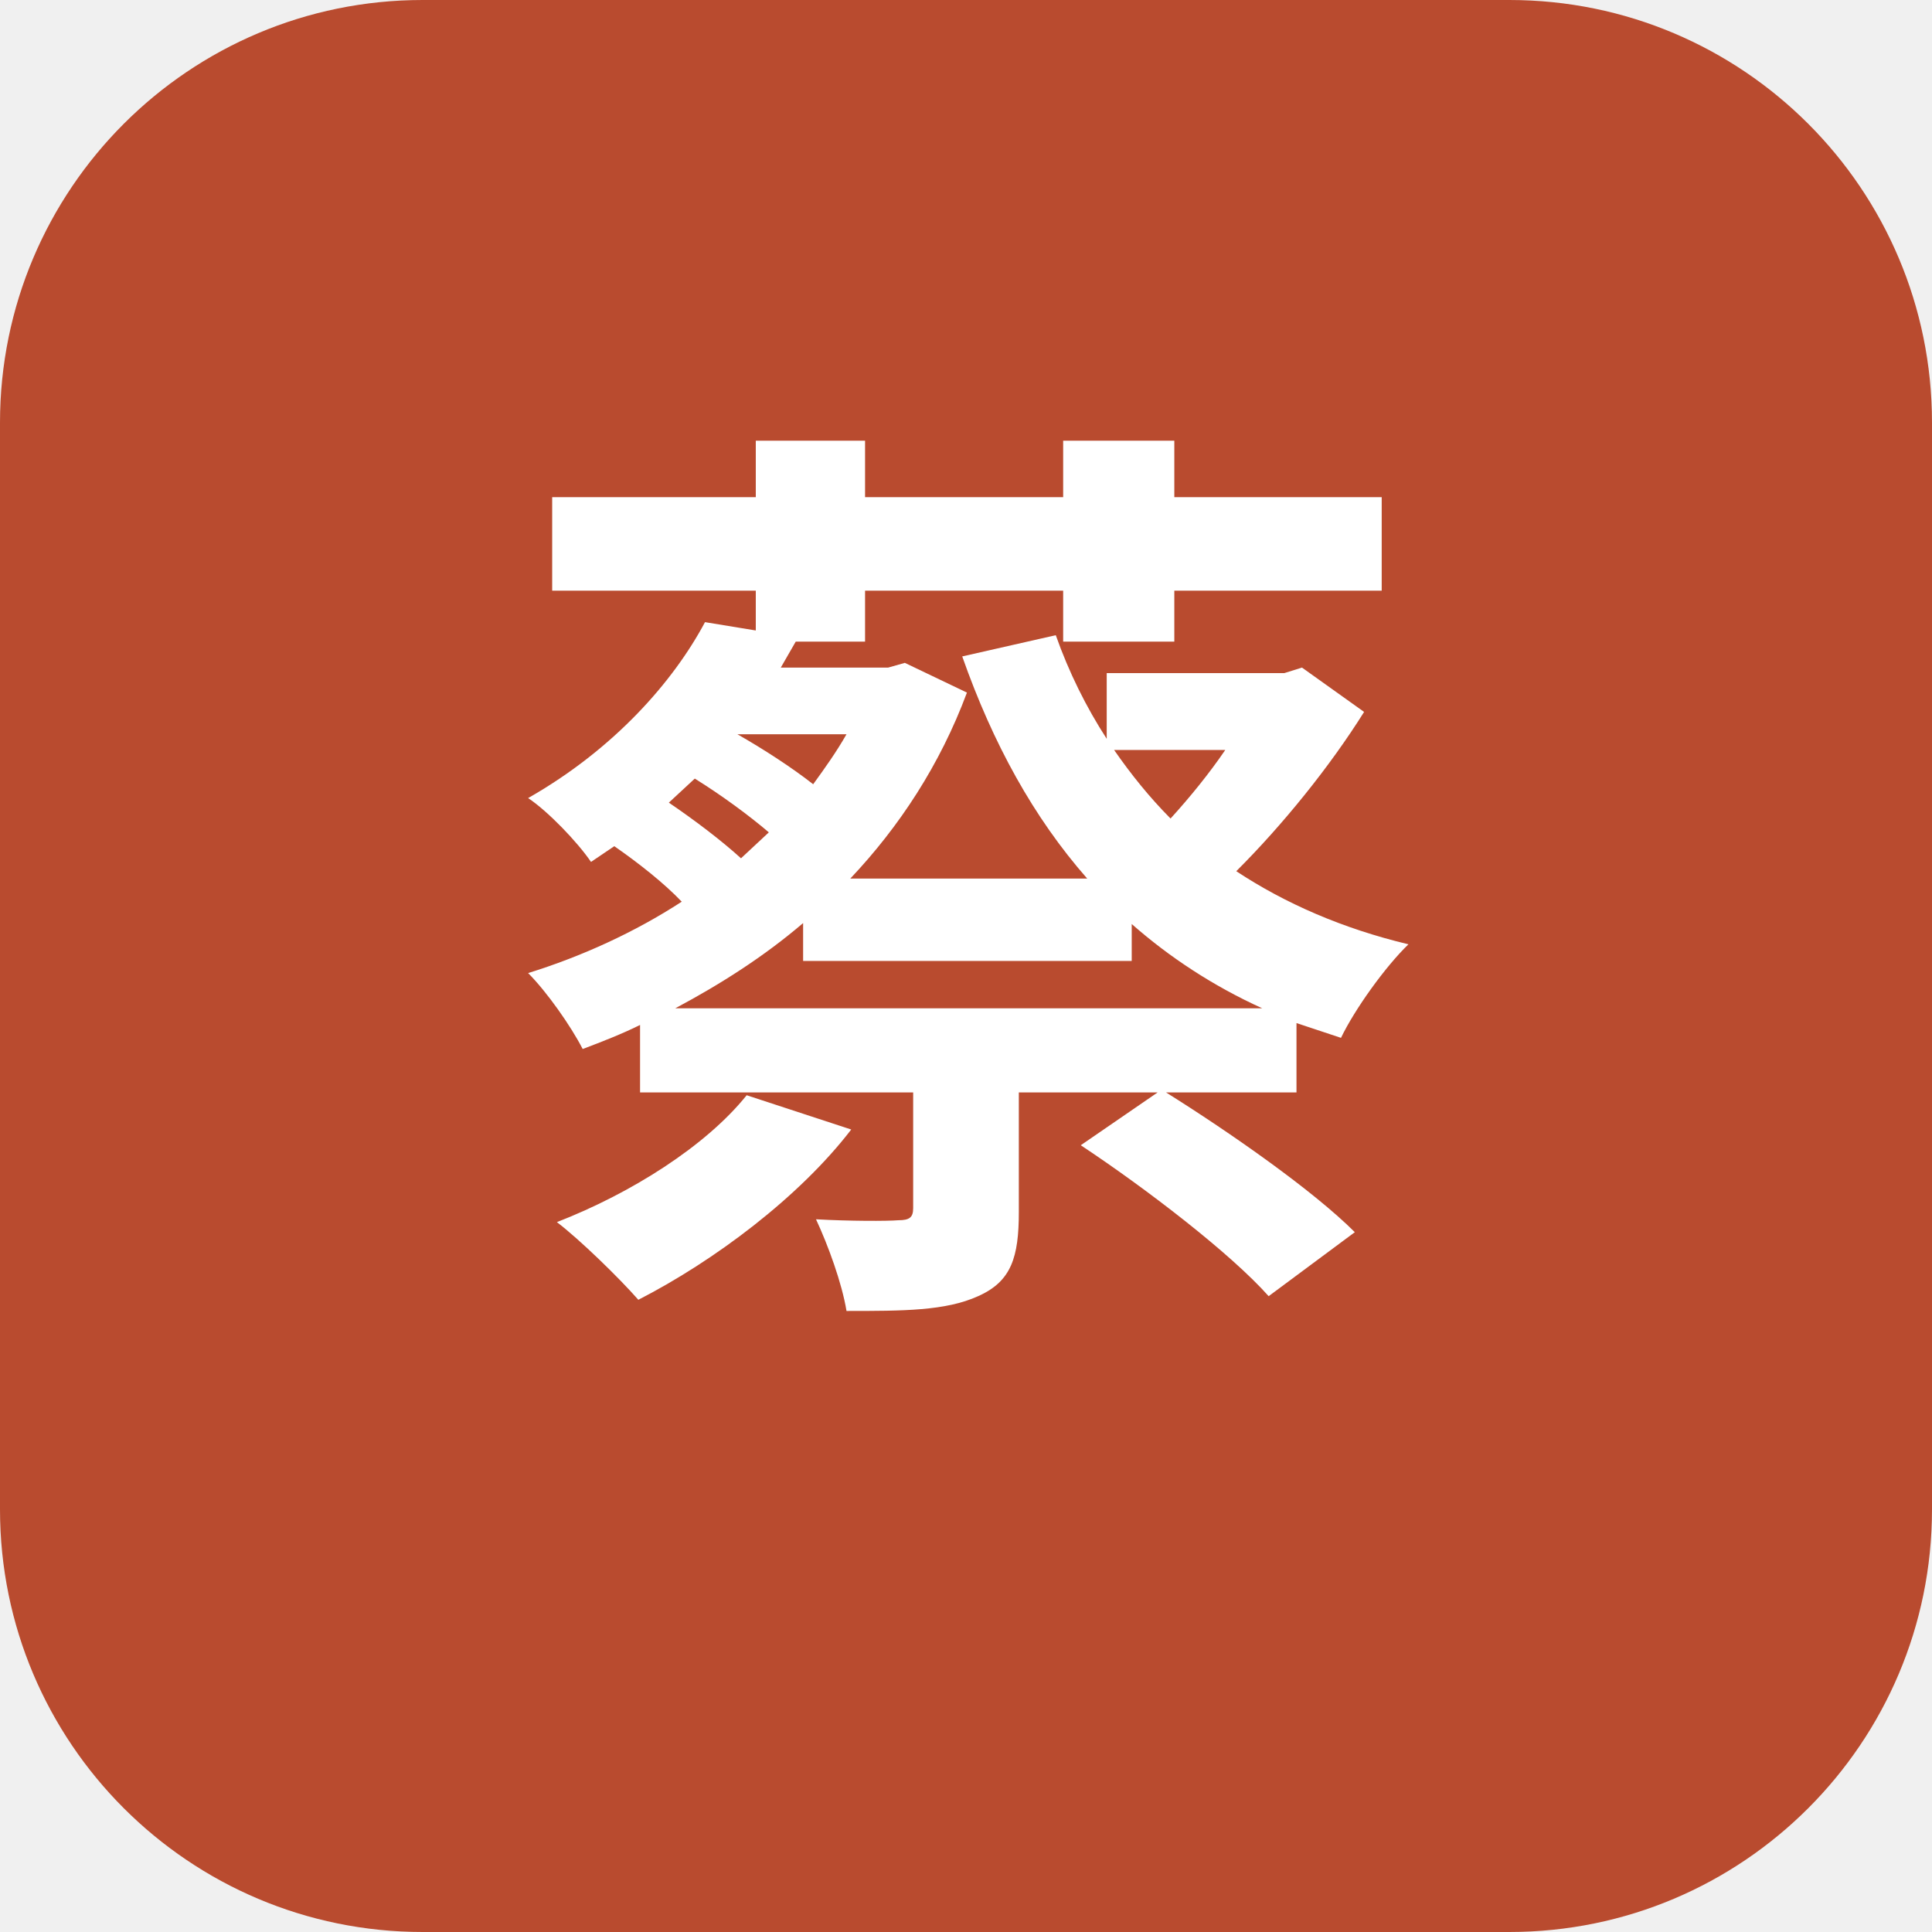
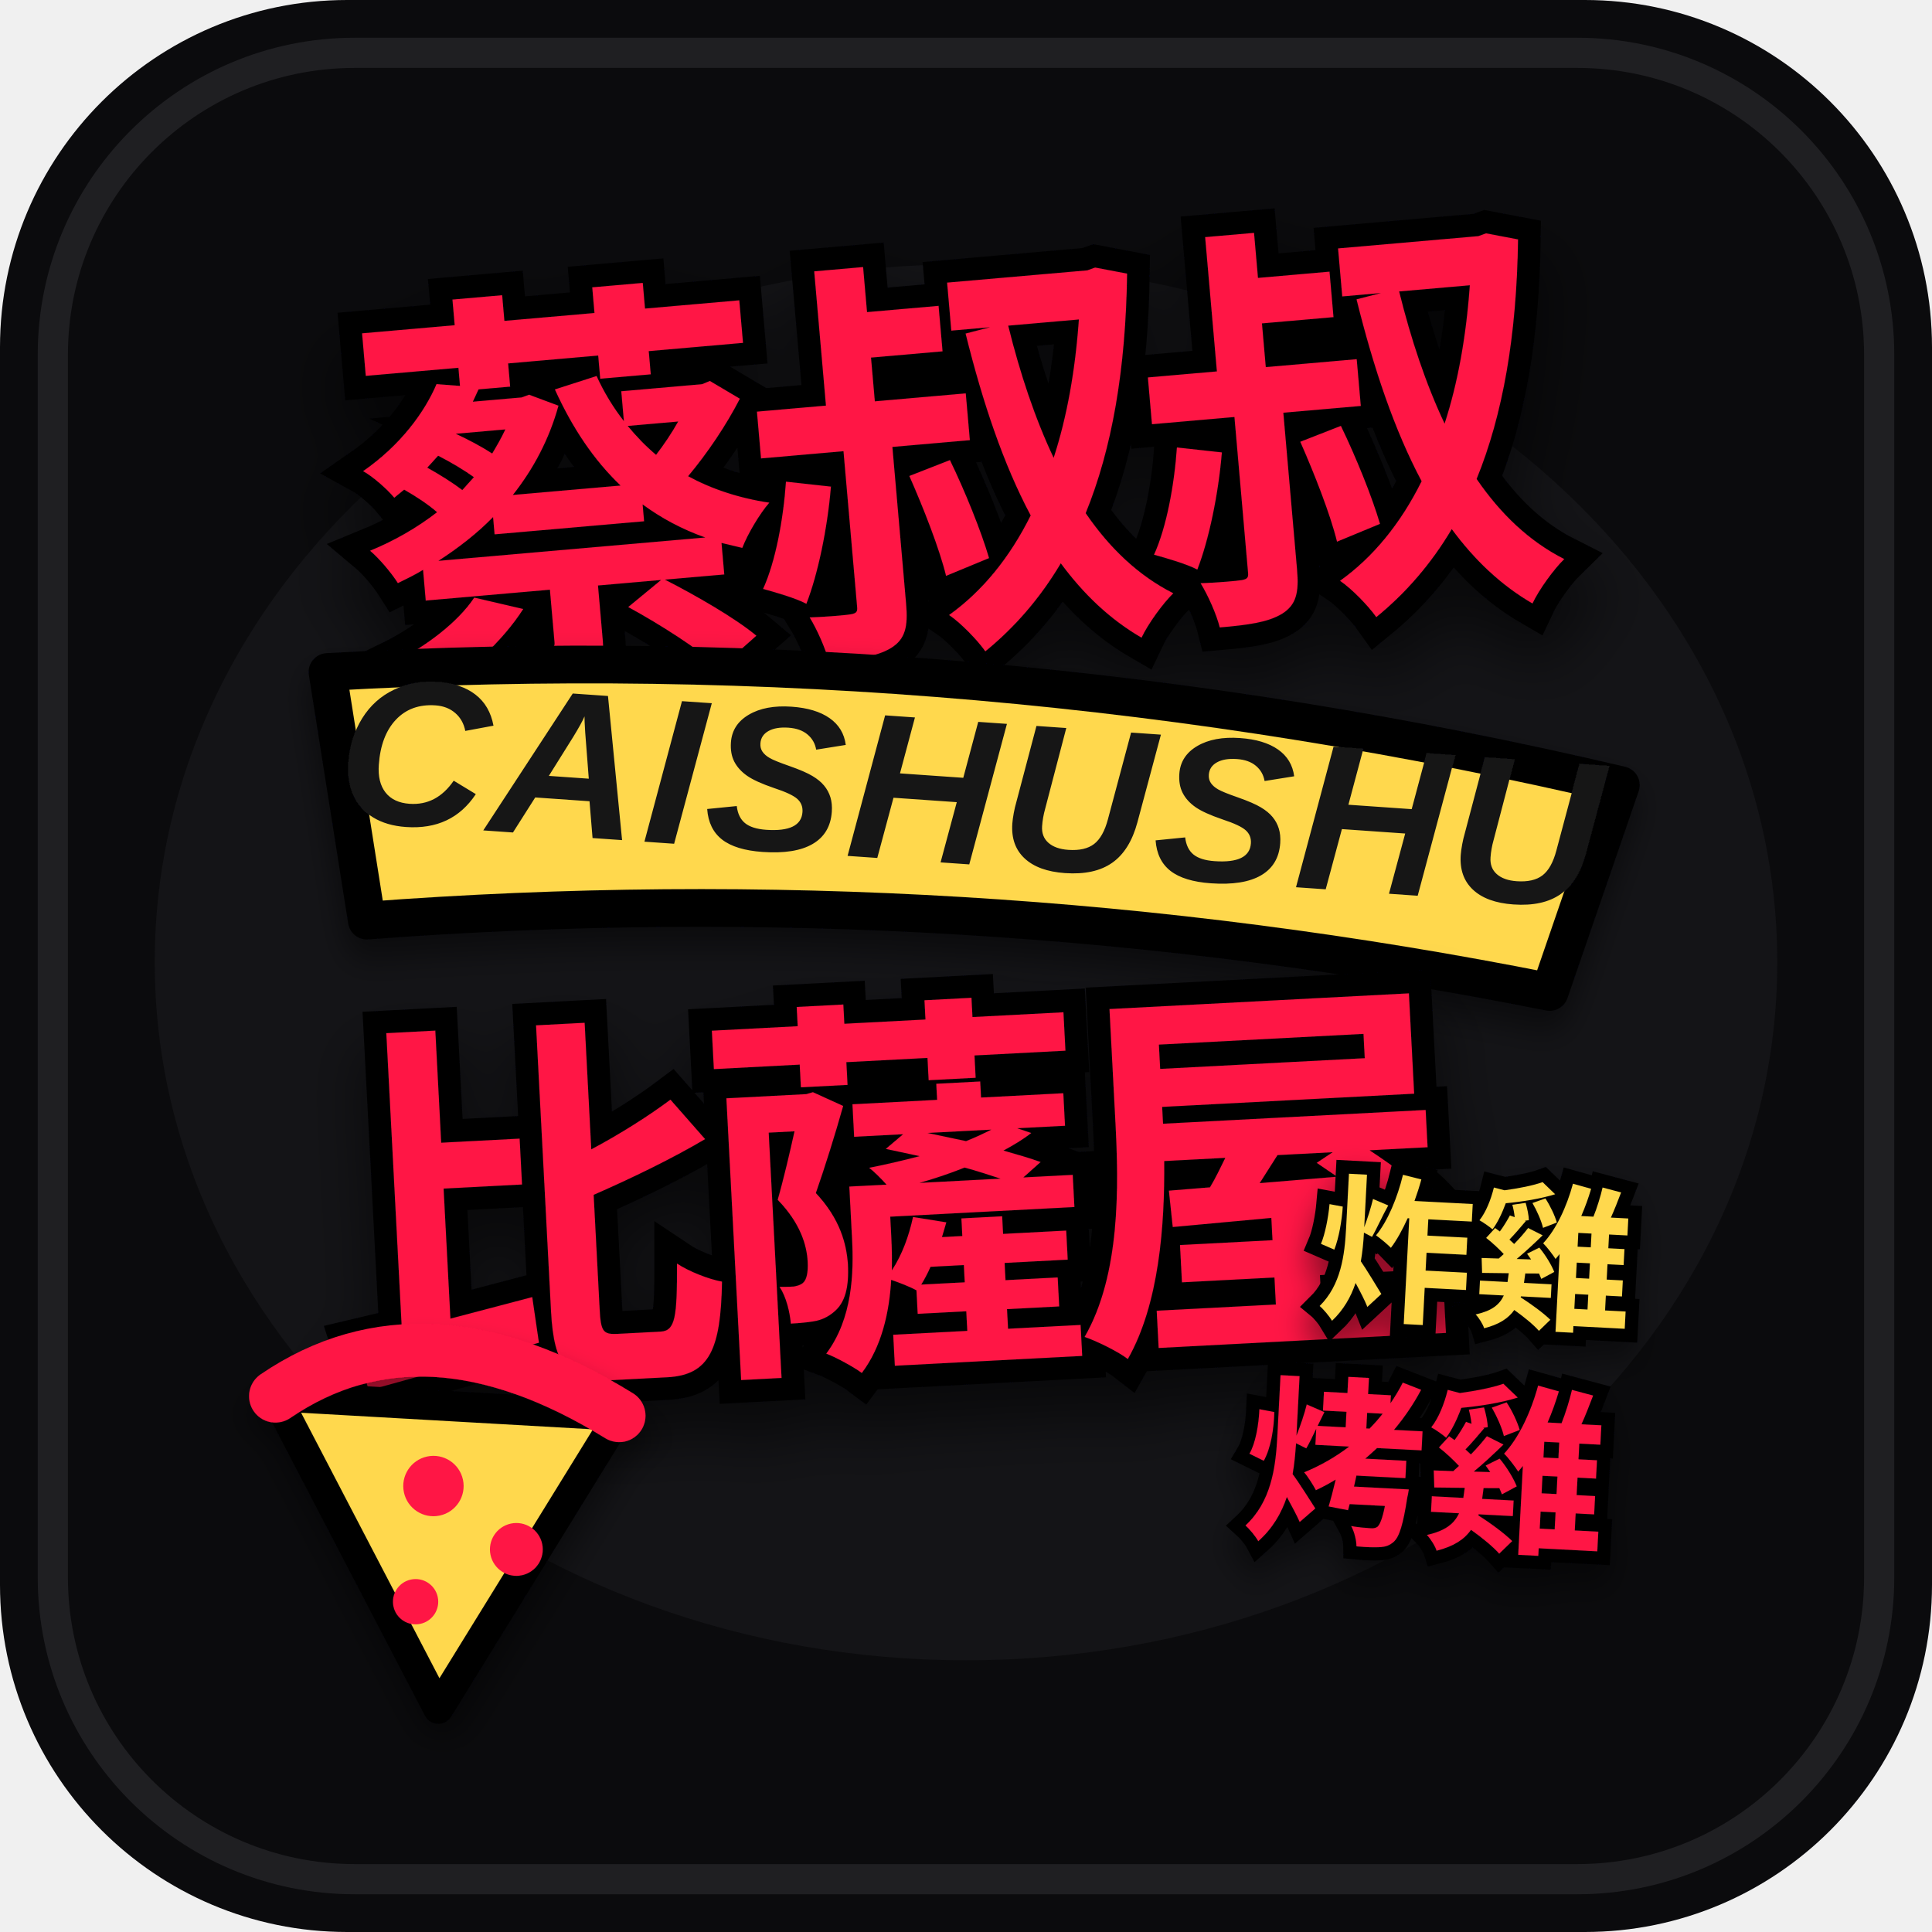
- <svg xmlns="http://www.w3.org/2000/svg" width="512" height="512" viewBox="0 0 192 192">
-   <rect width="192" height="192" rx="42" fill="#b94b2f" />
-   <text x="96" y="122" text-anchor="middle" font-size="92" font-family="sans-serif" font-weight="700" fill="white">蔡</text>
+ <svg xmlns="http://www.w3.org/2000/svg" width="512" height="512" viewBox="0 0 512 512" role="img" aria-labelledby="title desc">
+   <defs>
+     <filter id="shadow" x="-20%" y="-20%" width="140%" height="140%">
+       <feDropShadow dx="0" dy="10" stdDeviation="8" flood-color="#000000" flood-opacity="0.55" />
+     </filter>
+     <filter id="smallShadow" x="-20%" y="-20%" width="140%" height="140%">
+       <feDropShadow dx="0" dy="5" stdDeviation="4" flood-color="#000000" flood-opacity="0.45" />
+     </filter>
+   </defs>
+   <rect width="512" height="512" rx="92" fill="#0b0b0d" />
+   <rect x="14" y="14" width="484" height="484" rx="80" fill="none" stroke="#1f1f22" stroke-width="8" />
+   <ellipse cx="256" cy="255" rx="215" ry="185" fill="#17171a" opacity="0.72" />
+   <g filter="url(#shadow)" transform="rotate(-5 256 150)">
+     <text x="256" y="163" text-anchor="middle" font-family="Noto Sans TC, PingFang TC, Microsoft JhengHei, sans-serif" font-size="112" font-weight="1000" letter-spacing="-8" fill="#ff1744" stroke="#050506" stroke-width="12" paint-order="stroke fill">蔡叔叔</text>
+   </g>
+   <g filter="url(#smallShadow)" transform="rotate(4 256 224)">
+     <path d="M84 190 Q256 168 428 196 L413 252 Q256 232 99 255 Z" fill="#ffd84d" stroke="#050506" stroke-width="10" stroke-linejoin="round" />
+     <text x="256" y="229" text-anchor="middle" font-family="Arial Black, Arial, sans-serif" font-size="55" font-weight="900" font-style="italic" letter-spacing="1" fill="#171717">CAISHUSHU</text>
+   </g>
+   <g filter="url(#shadow)" transform="rotate(-3 256 330)">
+     <text x="238" y="353" text-anchor="middle" font-family="Noto Sans TC, PingFang TC, Microsoft JhengHei, sans-serif" font-size="104" font-weight="1000" letter-spacing="-7" fill="#ff1744" stroke="#050506" stroke-width="12" paint-order="stroke fill">比薩屋</text>
+   </g>
+   <g filter="url(#smallShadow)" transform="rotate(3 350 385)">
+     <text x="346" y="346" font-family="Noto Sans TC, PingFang TC, Microsoft JhengHei, sans-serif" font-size="42" font-weight="1000" fill="#ffd84d" stroke="#050506" stroke-width="7" paint-order="stroke fill">炸雞</text>
+     <text x="330" y="405" font-family="Noto Sans TC, PingFang TC, Microsoft JhengHei, sans-serif" font-size="48" font-weight="1000" fill="#ff1744" stroke="#050506" stroke-width="7" paint-order="stroke fill">烤雞</text>
+   </g>
+   <g transform="translate(73 370) rotate(-12)" filter="url(#smallShadow)">
+     <path d="M0 0 L88 24 L25 90 Z" fill="#ffd84d" stroke="#050506" stroke-width="8" stroke-linejoin="round" />
+     <path d="M0 0 Q44 -18 88 24" fill="none" stroke="#ff1744" stroke-width="14" stroke-linecap="round" />
+     <circle cx="36" cy="32" r="8" fill="#ff1744" />
+     <circle cx="54" cy="53" r="7" fill="#ff1744" />
+     <circle cx="25" cy="61" r="6" fill="#ff1744" />
+   </g>
</svg>
